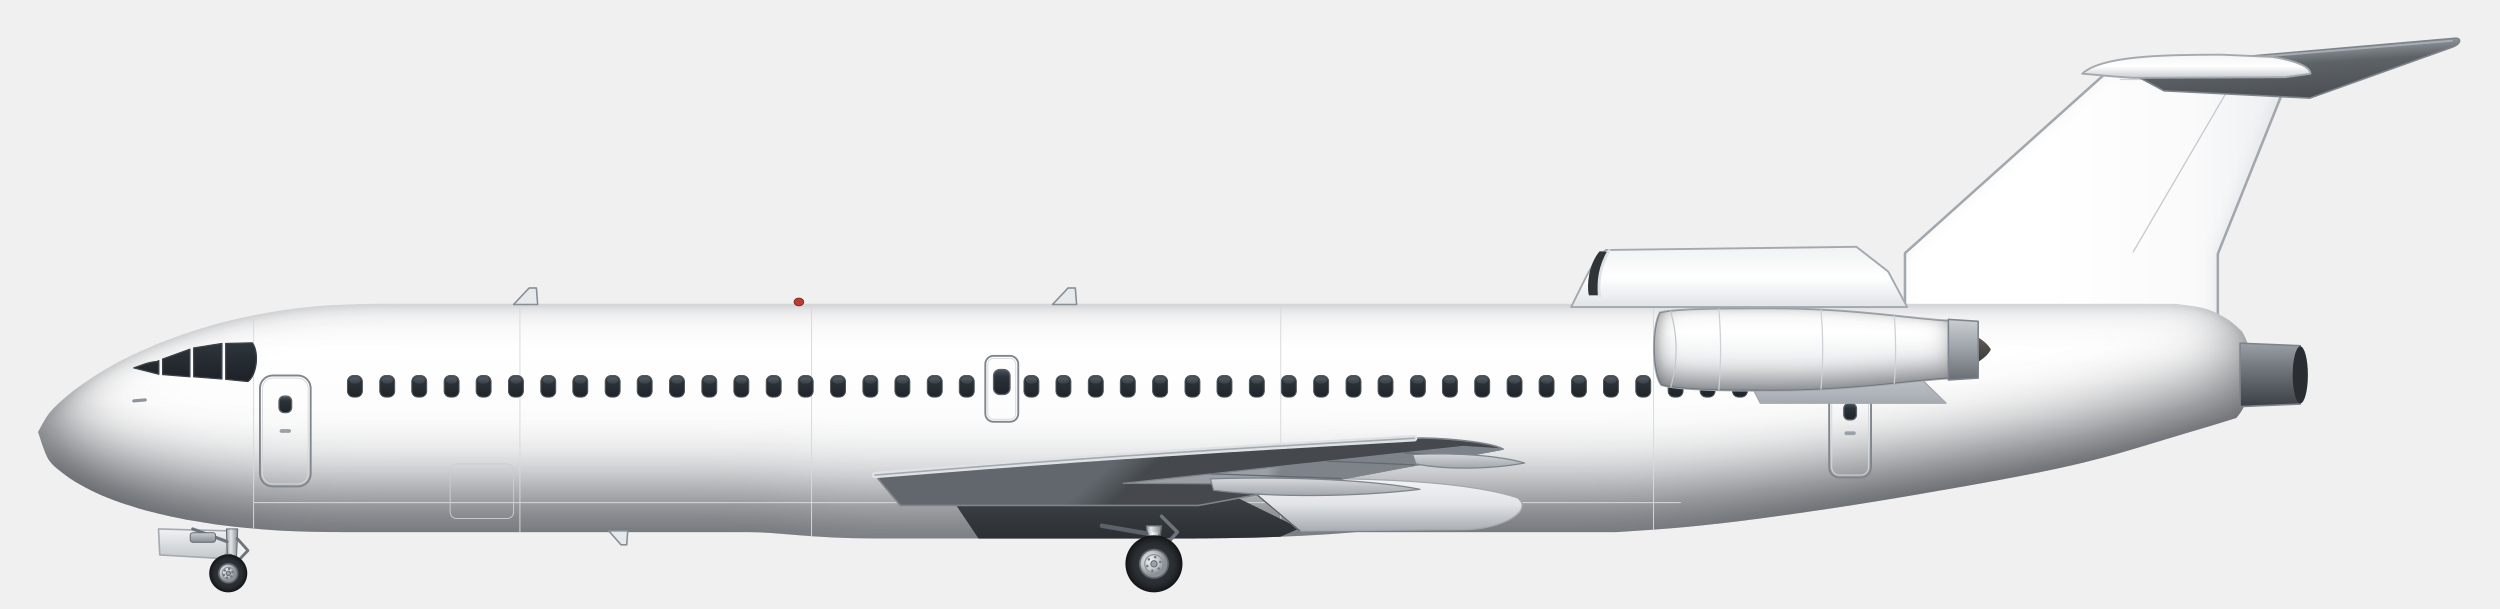
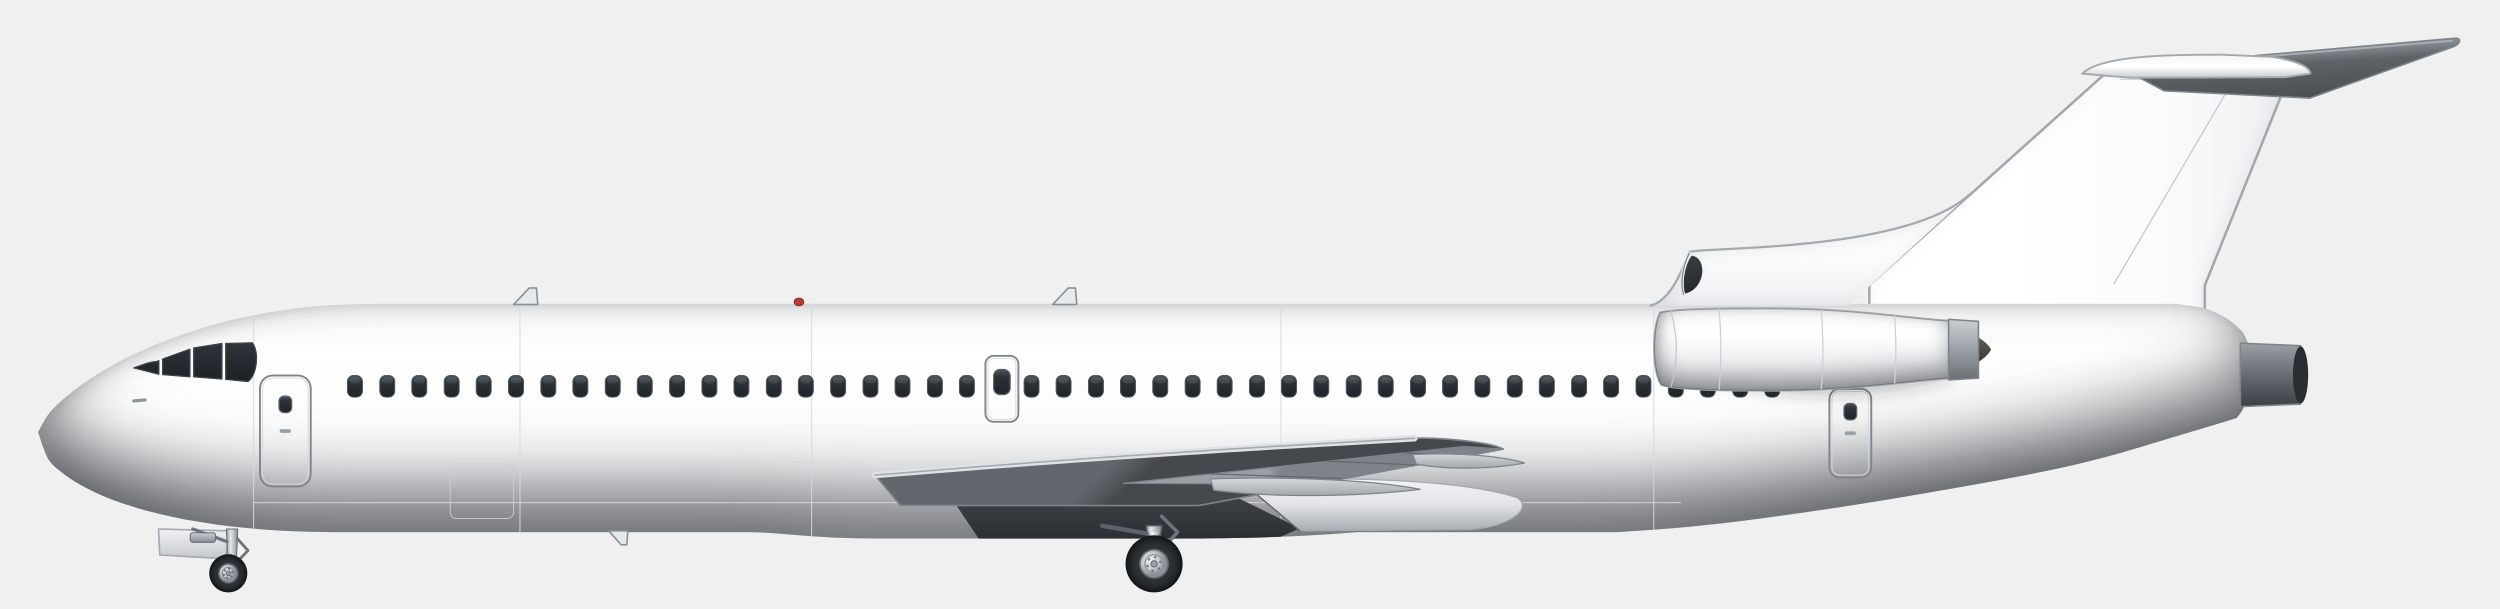
- <svg xmlns="http://www.w3.org/2000/svg" viewBox="-12 -186.8 788.6 191.8" width="789" height="192" role="img" aria-label="Hawker Siddeley Trident 2E">
+ <svg xmlns="http://www.w3.org/2000/svg" viewBox="-12 -186.8 788.5 191.8" width="789" height="192" role="img" aria-label="Hawker Siddeley Trident 2E">
  <defs>
-     <linearGradient id="TRIDENT2E-g0" gradientUnits="userSpaceOnUse" x1="633.3" y1="-180" x2="710.8" y2="-180">
+     <linearGradient id="TRIDENT2E-g0" gradientUnits="userSpaceOnUse" x1="622.0" y1="-180" x2="710.7" y2="-180">
      <stop offset="0" stop-color="#ffffff" />
      <stop offset="0.6" stop-color="#fafafb" />
      <stop offset="1" stop-color="#eceef0" />
    </linearGradient>
    <filter id="TRIDENT2E-f1" x="-8%" y="-20%" width="115.9%" height="140%" color-interpolation-filters="sRGB">
      <feFlood flood-color="#5b6168" flood-opacity="0.1" result="c" />
      <feComposite in="c" in2="SourceAlpha" operator="out" result="o" />
      <feOffset in="o" dx="-1" dy="0" result="s" />
      <feGaussianBlur in="s" stdDeviation="2.4" result="b" />
      <feComposite in="b" in2="SourceAlpha" operator="in" />
    </filter>
    <linearGradient id="TRIDENT2E-g2" gradientUnits="userSpaceOnUse" x1="0" y1="-91" x2="0" y2="-19">
      <stop offset="0" stop-color="#eceef0" />
      <stop offset="0.0" stop-color="#f8f8f9" />
      <stop offset="0.2" stop-color="#ffffff" />
      <stop offset="0.5" stop-color="#fcfcfc" />
      <stop offset="0.7" stop-color="#f1f2f3" />
      <stop offset="1" stop-color="#e4e6e8" />
    </linearGradient>
    <clipPath id="TRIDENT2E-c3">
      <path d="M0 -50.6C0.6 -51.6 2.1 -54.7 3.6 -56.6C5.1 -58.5 7.2 -60.3 9.2 -62.0C11.3 -63.8 13.6 -65.4 16.0 -67.0C18.4 -68.7 21.0 -70.2 23.6 -71.7C26.3 -73.2 29.1 -74.6 32.0 -75.9C34.9 -77.2 37.8 -78.5 40.9 -79.6C44.0 -80.8 47.1 -81.9 50.4 -82.9C53.6 -83.9 57 -84.9 60.3 -85.7C63.7 -86.5 67.2 -87.3 70.8 -87.9C74.3 -88.6 77.9 -89.1 81.6 -89.6C85.2 -90.0 89.0 -90.4 92.8 -90.6C96.6 -90.8 102.4 -90.9 104.4 -91L674.4 -91C675.9 -90.7 680.9 -90.3 683.6 -89.5C686.3 -88.7 688.6 -87.4 690.6 -86.2C692.5 -85.0 694.4 -83 695.2 -82.3C699.6 -75.5 699.6 -61.8 693.4 -55C690.6 -54.1 684.1 -52.1 676.9 -50.0C669.7 -47.9 658.9 -44.4 650.2 -42.2C641.5 -39.9 634.6 -38.5 624.8 -36.6C615.0 -34.7 602.3 -32.5 591.2 -30.6C580.1 -28.7 569.4 -27.0 558.3 -25.4C547.2 -23.8 534.8 -22.1 524.7 -21.1C514.6 -20.0 502.4 -19.3 498 -19L416 -19C392 -17 372 -17 352 -17L264 -17C244 -17 234 -19 224 -19L97.2 -19C95.4 -19.0 89.9 -19.0 86.4 -19.1C82.8 -19.2 79.4 -19.3 75.9 -19.5C72.5 -19.7 69.2 -20.0 65.9 -20.3C62.6 -20.6 59.3 -21.0 56.2 -21.4C53.0 -21.9 49.9 -22.4 46.9 -22.9C43.9 -23.5 40.9 -24.1 38.1 -24.8C35.2 -25.5 32.4 -26.2 29.8 -27.1C27.1 -27.9 24.5 -28.8 22.0 -29.8C19.5 -30.8 17.1 -31.9 14.9 -33.1C12.7 -34.3 10.5 -35.5 8.6 -37.0C6.7 -38.5 4.8 -39.7 3.3 -41.9C1.9 -44.2 0.5 -49.2 0 -50.6Z" />
    </clipPath>
    <filter id="TRIDENT2E-f4" x="-6%" y="-100%" width="112.0%" height="300%" color-interpolation-filters="sRGB">
      <feFlood flood-color="#2f3338" flood-opacity="0.7" result="c" />
      <feComposite in="c" in2="SourceAlpha" operator="out" result="o" />
      <feOffset in="o" dx="0" dy="-12.5" result="s" />
      <feGaussianBlur in="s" stdDeviation="10.8" result="b" />
      <feComposite in="b" in2="SourceAlpha" operator="in" />
    </filter>
    <filter id="TRIDENT2E-f5" x="-8%" y="-30%" width="115.9%" height="160%" color-interpolation-filters="sRGB">
      <feFlood flood-color="#4c5258" flood-opacity="0.1" result="c" />
      <feComposite in="c" in2="SourceAlpha" operator="out" result="o" />
      <feOffset in="o" dx="0" dy="1" result="s" />
      <feGaussianBlur in="s" stdDeviation="1.4" result="b" />
      <feComposite in="b" in2="SourceAlpha" operator="in" />
    </filter>
    <filter id="TRIDENT2E-f6" x="-8%" y="-30%" width="115.9%" height="160%" color-interpolation-filters="sRGB">
      <feFlood flood-color="#3b4046" flood-opacity="0.2" result="c" />
      <feComposite in="c" in2="SourceAlpha" operator="out" result="o" />
      <feOffset in="o" dx="3.1" dy="-2" result="s" />
      <feGaussianBlur in="s" stdDeviation="3.8" result="b" />
      <feComposite in="b" in2="SourceAlpha" operator="in" />
    </filter>
    <linearGradient id="TRIDENT2E-g7" gradientUnits="userSpaceOnUse" x1="0" y1="-61.9" x2="0" y2="-56.7">
      <stop offset="0" stop-color="#4b545d" />
      <stop offset="0.3" stop-color="#2b3238" />
      <stop offset="1" stop-color="#1e2429" />
    </linearGradient>
    <linearGradient id="TRIDENT2E-g8" gradientUnits="userSpaceOnUse" x1="0" y1="-70.3" x2="0" y2="-62.4">
      <stop offset="0" stop-color="#4b545d" />
      <stop offset="0.3" stop-color="#2b3238" />
      <stop offset="1" stop-color="#1e2429" />
    </linearGradient>
    <linearGradient id="TRIDENT2E-g9" gradientUnits="userSpaceOnUse" x1="0" y1="-59.6" x2="0" y2="-54.4">
      <stop offset="0" stop-color="#4b545d" />
      <stop offset="0.3" stop-color="#2b3238" />
      <stop offset="1" stop-color="#1e2429" />
    </linearGradient>
    <linearGradient id="TRIDENT2E-g10" gradientUnits="userSpaceOnUse" x1="0" y1="-68.4" x2="0" y2="-61.6">
      <stop offset="0" stop-color="#4b545d" />
      <stop offset="0.3" stop-color="#2b3238" />
      <stop offset="1" stop-color="#1e2429" />
    </linearGradient>
    <linearGradient id="TRIDENT2E-g11" gradientUnits="userSpaceOnUse" x1="0" y1="-87.6" x2="0" y2="-65.8">
      <stop offset="0" stop-color="#59626b" />
      <stop offset="0.4" stop-color="#2e353b" />
      <stop offset="1" stop-color="#1b2025" />
    </linearGradient>
    <linearGradient id="TRIDENT2E-g12" gradientUnits="userSpaceOnUse" x1="0" y1="-35.8" x2="0" y2="-17">
      <stop offset="0" stop-color="#454a4f" />
      <stop offset="1" stop-color="#2b2f33" />
    </linearGradient>
    <linearGradient id="TRIDENT2E-g13" gradientUnits="userSpaceOnUse" x1="0" y1="-36.4" x2="0" y2="-19.4">
      <stop offset="0" stop-color="#f3f4f5" />
      <stop offset="0.5" stop-color="#e2e4e7" />
      <stop offset="1" stop-color="#a7adb2" />
    </linearGradient>
    <linearGradient id="TRIDENT2E-g14" gradientUnits="userSpaceOnUse" x1="349.6" y1="-20" x2="354.4" y2="-20">
      <stop offset="0" stop-color="#8e959c" />
      <stop offset="0.3" stop-color="#e4e7e9" />
      <stop offset="1" stop-color="#7d848b" />
    </linearGradient>
    <linearGradient id="TRIDENT2E-g15" gradientUnits="userSpaceOnUse" x1="349.6" y1="-20" x2="354.4" y2="-20">
      <stop offset="0" stop-color="#9aa1a8" />
      <stop offset="0.4" stop-color="#f6f7f8" />
      <stop offset="1" stop-color="#8b9198" />
    </linearGradient>
    <radialGradient id="TRIDENT2E-g16" gradientUnits="userSpaceOnUse" cx="352" cy="-9" r="9">
      <stop offset="0" stop-color="#3a3f44" />
      <stop offset="0.7" stop-color="#2a2e32" />
      <stop offset="0.9" stop-color="#1c1f22" />
      <stop offset="1" stop-color="#111315" />
    </radialGradient>
    <radialGradient id="TRIDENT2E-g17" gradientUnits="userSpaceOnUse" cx="350.9" cy="-10.0" r="4.5">
      <stop offset="0" stop-color="#f0f1f2" />
      <stop offset="0.6" stop-color="#c3c8cc" />
      <stop offset="1" stop-color="#8b9197" />
    </radialGradient>
    <linearGradient id="TRIDENT2E-g18" gradientUnits="userSpaceOnUse" x1="0" y1="-19" x2="0" y2="-10.6">
      <stop offset="0" stop-color="#eceef0" />
      <stop offset="1" stop-color="#c3c8cc" />
    </linearGradient>
    <linearGradient id="TRIDENT2E-g19" gradientUnits="userSpaceOnUse" x1="59.2" y1="-20" x2="63.2" y2="-20">
      <stop offset="0" stop-color="#8e959c" />
      <stop offset="0.4" stop-color="#e4e7e9" />
      <stop offset="1" stop-color="#7d848b" />
    </linearGradient>
    <linearGradient id="TRIDENT2E-g20" gradientUnits="userSpaceOnUse" x1="0" y1="-18.8" x2="0" y2="-15.8">
      <stop offset="0" stop-color="#c9cdd1" />
      <stop offset="1" stop-color="#868d94" />
    </linearGradient>
    <radialGradient id="TRIDENT2E-g21" gradientUnits="userSpaceOnUse" cx="60" cy="-6" r="6">
      <stop offset="0" stop-color="#3a3f44" />
      <stop offset="0.7" stop-color="#2a2e32" />
      <stop offset="0.9" stop-color="#1c1f22" />
      <stop offset="1" stop-color="#111315" />
    </radialGradient>
    <radialGradient id="TRIDENT2E-g22" gradientUnits="userSpaceOnUse" cx="59.2" cy="-6.7" r="3">
      <stop offset="0" stop-color="#f0f1f2" />
      <stop offset="0.6" stop-color="#c3c8cc" />
      <stop offset="1" stop-color="#8b9197" />
    </radialGradient>
    <linearGradient id="TRIDENT2E-g23" gradientUnits="userSpaceOnUse" x1="340.5" y1="-42.2" x2="346.5" y2="-35.4">
      <stop offset="0" stop-color="#62676d" />
      <stop offset="0.6" stop-color="#52575c" />
      <stop offset="1" stop-color="#45494e" />
    </linearGradient>
    <linearGradient id="TRIDENT2E-g24" gradientUnits="userSpaceOnUse" x1="388.2" y1="-39.4" x2="392.2" y2="-38.1">
      <stop offset="0" stop-color="#9aa0a5" />
      <stop offset="1" stop-color="#7d8389" />
    </linearGradient>
    <linearGradient id="TRIDENT2E-g25" gradientUnits="userSpaceOnUse" x1="0" y1="-36.4" x2="0" y2="-29.8">
      <stop offset="0" stop-color="#d9dcdf" />
      <stop offset="1" stop-color="#9ba1a6" />
    </linearGradient>
    <linearGradient id="TRIDENT2E-g26" gradientUnits="userSpaceOnUse" x1="0" y1="-44.1" x2="0" y2="-38.6">
      <stop offset="0" stop-color="#d9dcdf" />
      <stop offset="1" stop-color="#9ba1a6" />
    </linearGradient>
-     <linearGradient id="TRIDENT2E-g27" gradientUnits="userSpaceOnUse" x1="716.6" y1="-171.6" x2="717.6" y2="-155.9">
+     <linearGradient id="TRIDENT2E-g27" gradientUnits="userSpaceOnUse" x1="716.5" y1="-171.6" x2="717.5" y2="-155.9">
      <stop offset="0" stop-color="#8b9196" />
      <stop offset="0.3" stop-color="#5d6267" />
      <stop offset="1" stop-color="#4b4f54" />
    </linearGradient>
    <linearGradient id="TRIDENT2E-g28" gradientUnits="userSpaceOnUse" x1="0" y1="-169.6" x2="0" y2="-162.3">
      <stop offset="0" stop-color="#f3f4f5" />
      <stop offset="0.5" stop-color="#ffffff" />
      <stop offset="1" stop-color="#c9cdd1" />
    </linearGradient>
-     <linearGradient id="TRIDENT2E-g29" gradientUnits="userSpaceOnUse" x1="0" y1="-108" x2="0" y2="-91">
-       <stop offset="0" stop-color="#f2f3f4" />
-       <stop offset="0.5" stop-color="#ffffff" />
-       <stop offset="1" stop-color="#e3e6e9" />
-     </linearGradient>
-     <linearGradient id="TRIDENT2E-g30" gradientUnits="userSpaceOnUse" x1="0" y1="-76.6" x2="0" y2="-59.7">
-       <stop offset="0" stop-color="#d9dcdf" />
-       <stop offset="1" stop-color="#a5abb1" />
-     </linearGradient>
-     <linearGradient id="TRIDENT2E-g31" gradientUnits="userSpaceOnUse" x1="0" y1="-83.4" x2="0" y2="-69.7">
+     <linearGradient id="TRIDENT2E-g29" gradientUnits="userSpaceOnUse" x1="0" y1="-125.4" x2="0" y2="-91">
+       <stop offset="0" stop-color="#ffffff" />
+       <stop offset="0.6" stop-color="#fafbfb" />
+       <stop offset="1" stop-color="#eef0f2" />
+     </linearGradient>
+     <filter id="TRIDENT2E-f30" x="-30%" y="-40%" width="160%" height="180%" color-interpolation-filters="sRGB">
+       <feFlood flood-color="#3b4046" flood-opacity="0.1" result="c" />
+       <feComposite in="c" in2="SourceAlpha" operator="out" result="o" />
+       <feOffset in="o" dx="2.4" dy="0" result="s" />
+       <feGaussianBlur in="s" stdDeviation="2.8" result="b" />
+       <feComposite in="b" in2="SourceAlpha" operator="in" />
+     </filter>
+     <linearGradient id="TRIDENT2E-g31" gradientUnits="userSpaceOnUse" x1="519.6" y1="-107.4" x2="524.8" y2="-91">
+       <stop offset="0" stop-color="#3c4146" />
+       <stop offset="1" stop-color="#1d2125" />
+     </linearGradient>
+     <filter id="TRIDENT2E-f32" x="-30%" y="-60%" width="160%" height="220%">
+       <feGaussianBlur stdDeviation="2.4" />
+     </filter>
+     <linearGradient id="TRIDENT2E-g33" gradientUnits="userSpaceOnUse" x1="0" y1="-83.4" x2="0" y2="-69.7">
      <stop offset="0" stop-color="#6d6862" />
      <stop offset="1" stop-color="#2f2c29" />
    </linearGradient>
-     <linearGradient id="TRIDENT2E-g32" gradientUnits="userSpaceOnUse" x1="0" y1="-89.6" x2="0" y2="-63.6">
+     <linearGradient id="TRIDENT2E-g34" gradientUnits="userSpaceOnUse" x1="0" y1="-89.6" x2="0" y2="-63.6">
      <stop offset="0" stop-color="#e4e6e8" />
      <stop offset="0.0" stop-color="#f7f8f8" />
      <stop offset="0.3" stop-color="#ffffff" />
      <stop offset="0.6" stop-color="#f1f2f3" />
      <stop offset="1" stop-color="#dcdfe2" />
    </linearGradient>
-     <filter id="TRIDENT2E-f33" x="-30%" y="-60%" width="160%" height="220.0%" color-interpolation-filters="sRGB">
+     <filter id="TRIDENT2E-f35" x="-30%" y="-60%" width="160%" height="220.0%" color-interpolation-filters="sRGB">
      <feFlood flood-color="#30353a" flood-opacity="0.5" result="c" />
      <feComposite in="c" in2="SourceAlpha" operator="out" result="o" />
      <feOffset in="o" dx="0" dy="-3.7" result="s" />
      <feGaussianBlur in="s" stdDeviation="3.7" result="b" />
      <feComposite in="b" in2="SourceAlpha" operator="in" />
    </filter>
-     <filter id="TRIDENT2E-f34" x="-30%" y="-30%" width="160%" height="160%" color-interpolation-filters="sRGB">
+     <filter id="TRIDENT2E-f36" x="-30%" y="-30%" width="160%" height="160%" color-interpolation-filters="sRGB">
      <feFlood flood-color="#41474d" flood-opacity="0.2" result="c" />
      <feComposite in="c" in2="SourceAlpha" operator="out" result="o" />
      <feOffset in="o" dx="1.4" dy="0" result="s" />
      <feGaussianBlur in="s" stdDeviation="1.4" result="b" />
      <feComposite in="b" in2="SourceAlpha" operator="in" />
    </filter>
-     <clipPath id="TRIDENT2E-c35">
+     <clipPath id="TRIDENT2E-c37">
      <path d="M511.6 -88.3C517.1 -89.6 532.7 -89.6 546.5 -89.6C574.1 -89.6 592.5 -86.0 603.6 -85.7L603.6 -67.5C592.5 -67.1 574.1 -63.6 546.5 -63.6C532.7 -63.6 517.1 -63.8 512 -65.4C509 -69.4 509 -83.7 511.6 -88.3Z" />
    </clipPath>
-     <linearGradient id="TRIDENT2E-g36" gradientUnits="userSpaceOnUse" x1="0" y1="-85.7" x2="0" y2="-67.5">
+     <linearGradient id="TRIDENT2E-g38" gradientUnits="userSpaceOnUse" x1="0" y1="-85.7" x2="0" y2="-67.5">
      <stop offset="0" stop-color="#c9cdd1" />
      <stop offset="0.5" stop-color="#9ba1a7" />
      <stop offset="1" stop-color="#6a7076" />
    </linearGradient>
-     <linearGradient id="TRIDENT2E-g37" gradientUnits="userSpaceOnUse" x1="0" y1="-78.6" x2="0" y2="-58.6">
+     <linearGradient id="TRIDENT2E-g39" gradientUnits="userSpaceOnUse" x1="0" y1="-78.6" x2="0" y2="-58.6">
      <stop offset="0" stop-color="#9aa0a6" />
      <stop offset="0.4" stop-color="#70767c" />
      <stop offset="1" stop-color="#3c4045" />
    </linearGradient>
  </defs>
-   <path d="M588.9 -55L588.9 -107L651.8 -163.4C652.8 -164.6 653.8 -164.6 656.4 -164.6L710.8 -164.6L687.6 -106.8L687.6 -55Z" fill="url(#TRIDENT2E-g0)" stroke="#a3a9af" stroke-width="0.8" stroke-linejoin="round" stroke-linecap="round" />
-   <path d="M588.9 -55L588.9 -107L651.8 -163.4C652.8 -164.6 653.8 -164.6 656.4 -164.6L710.8 -164.6L687.6 -106.8L687.6 -55Z" fill="#000" filter="url(#TRIDENT2E-f1)" />
-   <path d="M693.4 -163L660.9 -107.4" fill="none" stroke="#c3c8cc" stroke-width="0.4" stroke-linejoin="round" stroke-linecap="round" />
-   <path d="M656.8 -161.8L709.8 -161.8" fill="none" stroke="#d0d4d8" stroke-width="0.4" stroke-linejoin="round" stroke-linecap="round" />
+   <path d="M577.6 -55L577.6 -97L651.7 -163.4C652.7 -164.6 653.7 -164.6 656.3 -164.6L710.7 -164.6L683.4 -96.8L683.4 -55Z" fill="url(#TRIDENT2E-g0)" stroke="#a3a9af" stroke-width="0.8" stroke-linejoin="round" stroke-linecap="round" />
+   <path d="M577.6 -55L577.6 -97L651.7 -163.4C652.7 -164.6 653.7 -164.6 656.3 -164.6L710.7 -164.6L683.4 -96.8L683.4 -55Z" fill="#000" filter="url(#TRIDENT2E-f1)" />
+   <path d="M693.3 -163L654.8 -97.4" fill="none" stroke="#c3c8cc" stroke-width="0.4" stroke-linejoin="round" stroke-linecap="round" />
+   <path d="M656.7 -161.8L709.7 -161.8" fill="none" stroke="#d0d4d8" stroke-width="0.4" stroke-linejoin="round" stroke-linecap="round" />
  <path d="M0 -50.6C0.6 -51.6 2.1 -54.7 3.6 -56.6C5.1 -58.5 7.2 -60.3 9.2 -62.0C11.3 -63.8 13.6 -65.4 16.0 -67.0C18.4 -68.7 21.0 -70.2 23.6 -71.7C26.3 -73.2 29.1 -74.6 32.0 -75.9C34.9 -77.2 37.8 -78.5 40.9 -79.6C44.0 -80.8 47.1 -81.9 50.4 -82.9C53.6 -83.9 57 -84.9 60.3 -85.7C63.7 -86.5 67.2 -87.3 70.8 -87.9C74.3 -88.6 77.9 -89.1 81.6 -89.6C85.2 -90.0 89.0 -90.4 92.8 -90.6C96.6 -90.8 102.4 -90.9 104.4 -91L674.4 -91C675.9 -90.7 680.9 -90.3 683.6 -89.5C686.3 -88.7 688.6 -87.4 690.6 -86.2C692.5 -85.0 694.4 -83 695.2 -82.3C699.6 -75.5 699.6 -61.8 693.4 -55C690.6 -54.1 684.1 -52.1 676.9 -50.0C669.7 -47.9 658.9 -44.4 650.2 -42.2C641.5 -39.9 634.6 -38.5 624.8 -36.6C615.0 -34.7 602.3 -32.5 591.2 -30.6C580.1 -28.7 569.4 -27.0 558.3 -25.4C547.2 -23.8 534.8 -22.1 524.7 -21.1C514.6 -20.0 502.4 -19.3 498 -19L416 -19C392 -17 372 -17 352 -17L264 -17C244 -17 234 -19 224 -19L97.2 -19C95.4 -19.0 89.9 -19.0 86.4 -19.1C82.8 -19.2 79.4 -19.3 75.9 -19.5C72.5 -19.7 69.2 -20.0 65.9 -20.3C62.6 -20.6 59.3 -21.0 56.2 -21.4C53.0 -21.9 49.9 -22.4 46.9 -22.9C43.9 -23.5 40.9 -24.1 38.1 -24.8C35.2 -25.5 32.4 -26.2 29.8 -27.1C27.1 -27.9 24.5 -28.8 22.0 -29.8C19.5 -30.8 17.1 -31.9 14.9 -33.1C12.7 -34.3 10.5 -35.5 8.6 -37.0C6.7 -38.5 4.8 -39.7 3.3 -41.9C1.9 -44.2 0.5 -49.2 0 -50.6Z" fill="url(#TRIDENT2E-g2)" />
  <path d="M0 -50.6C0.6 -51.6 2.1 -54.7 3.6 -56.6C5.1 -58.5 7.2 -60.3 9.2 -62.0C11.3 -63.8 13.6 -65.4 16.0 -67.0C18.4 -68.7 21.0 -70.2 23.6 -71.7C26.3 -73.2 29.1 -74.6 32.0 -75.9C34.9 -77.2 37.8 -78.5 40.9 -79.6C44.0 -80.8 47.1 -81.9 50.4 -82.9C53.6 -83.9 57 -84.9 60.3 -85.7C63.7 -86.5 67.2 -87.3 70.8 -87.9C74.3 -88.6 77.9 -89.1 81.6 -89.6C85.2 -90.0 89.0 -90.4 92.8 -90.6C96.6 -90.8 102.4 -90.9 104.4 -91L674.4 -91C675.9 -90.7 680.9 -90.3 683.6 -89.5C686.3 -88.7 688.6 -87.4 690.6 -86.2C692.5 -85.0 694.4 -83 695.2 -82.3C699.6 -75.5 699.6 -61.8 693.4 -55C690.6 -54.1 684.1 -52.1 676.9 -50.0C669.7 -47.9 658.9 -44.4 650.2 -42.2C641.5 -39.9 634.6 -38.5 624.8 -36.6C615.0 -34.7 602.3 -32.5 591.2 -30.6C580.1 -28.7 569.4 -27.0 558.3 -25.4C547.2 -23.8 534.8 -22.1 524.7 -21.1C514.6 -20.0 502.4 -19.3 498 -19L416 -19C392 -17 372 -17 352 -17L264 -17C244 -17 234 -19 224 -19L97.2 -19C95.4 -19.0 89.9 -19.0 86.4 -19.1C82.8 -19.2 79.4 -19.3 75.9 -19.5C72.5 -19.7 69.2 -20.0 65.9 -20.3C62.6 -20.6 59.3 -21.0 56.2 -21.4C53.0 -21.9 49.9 -22.4 46.9 -22.9C43.9 -23.5 40.9 -24.1 38.1 -24.8C35.2 -25.5 32.4 -26.2 29.8 -27.1C27.1 -27.9 24.5 -28.8 22.0 -29.8C19.5 -30.8 17.1 -31.9 14.9 -33.1C12.7 -34.3 10.5 -35.5 8.6 -37.0C6.7 -38.5 4.8 -39.7 3.3 -41.9C1.9 -44.2 0.5 -49.2 0 -50.6Z" fill="#000" filter="url(#TRIDENT2E-f4)" />
  <path d="M0 -50.6C0.6 -51.6 2.1 -54.7 3.6 -56.6C5.1 -58.5 7.2 -60.3 9.2 -62.0C11.3 -63.8 13.6 -65.4 16.0 -67.0C18.4 -68.7 21.0 -70.2 23.6 -71.7C26.3 -73.2 29.1 -74.6 32.0 -75.9C34.9 -77.2 37.8 -78.5 40.9 -79.6C44.0 -80.8 47.1 -81.9 50.4 -82.9C53.6 -83.9 57 -84.9 60.3 -85.7C63.7 -86.5 67.2 -87.3 70.8 -87.9C74.3 -88.6 77.9 -89.1 81.6 -89.6C85.2 -90.0 89.0 -90.4 92.8 -90.6C96.6 -90.8 102.4 -90.9 104.4 -91L674.4 -91C675.9 -90.7 680.9 -90.3 683.6 -89.5C686.3 -88.7 688.6 -87.4 690.6 -86.2C692.5 -85.0 694.4 -83 695.2 -82.3C699.6 -75.5 699.6 -61.8 693.4 -55C690.6 -54.1 684.1 -52.1 676.9 -50.0C669.7 -47.9 658.9 -44.4 650.2 -42.2C641.5 -39.9 634.6 -38.5 624.8 -36.6C615.0 -34.7 602.3 -32.5 591.2 -30.6C580.1 -28.7 569.4 -27.0 558.3 -25.4C547.2 -23.8 534.8 -22.1 524.7 -21.1C514.6 -20.0 502.4 -19.3 498 -19L416 -19C392 -17 372 -17 352 -17L264 -17C244 -17 234 -19 224 -19L97.2 -19C95.4 -19.0 89.9 -19.0 86.4 -19.1C82.8 -19.2 79.4 -19.3 75.9 -19.5C72.5 -19.7 69.2 -20.0 65.9 -20.3C62.6 -20.6 59.3 -21.0 56.2 -21.4C53.0 -21.9 49.9 -22.4 46.9 -22.9C43.9 -23.5 40.9 -24.1 38.1 -24.8C35.2 -25.5 32.4 -26.2 29.8 -27.1C27.1 -27.9 24.5 -28.8 22.0 -29.8C19.5 -30.8 17.1 -31.9 14.9 -33.1C12.7 -34.3 10.5 -35.5 8.6 -37.0C6.7 -38.5 4.8 -39.7 3.3 -41.9C1.9 -44.2 0.5 -49.2 0 -50.6Z" fill="#000" filter="url(#TRIDENT2E-f5)" />
  <path d="M0 -50.6C0.6 -51.6 2.1 -54.7 3.6 -56.6C5.1 -58.5 7.2 -60.3 9.2 -62.0C11.3 -63.8 13.6 -65.4 16.0 -67.0C18.4 -68.7 21.0 -70.2 23.6 -71.7C26.3 -73.2 29.1 -74.6 32.0 -75.9C34.9 -77.2 37.8 -78.5 40.9 -79.6C44.0 -80.8 47.1 -81.9 50.4 -82.9C53.6 -83.9 57 -84.9 60.3 -85.7C63.7 -86.5 67.2 -87.3 70.8 -87.9C74.3 -88.6 77.9 -89.1 81.6 -89.6C85.2 -90.0 89.0 -90.4 92.8 -90.6C96.6 -90.8 102.4 -90.9 104.4 -91L674.4 -91C675.9 -90.7 680.9 -90.3 683.6 -89.5C686.3 -88.7 688.6 -87.4 690.6 -86.2C692.5 -85.0 694.4 -83 695.2 -82.3C699.6 -75.5 699.6 -61.8 693.4 -55C690.6 -54.1 684.1 -52.1 676.9 -50.0C669.7 -47.9 658.9 -44.4 650.2 -42.2C641.5 -39.9 634.6 -38.5 624.8 -36.6C615.0 -34.7 602.3 -32.5 591.2 -30.6C580.1 -28.7 569.4 -27.0 558.3 -25.4C547.2 -23.8 534.8 -22.1 524.7 -21.1C514.6 -20.0 502.4 -19.3 498 -19L416 -19C392 -17 372 -17 352 -17L264 -17C244 -17 234 -19 224 -19L97.2 -19C95.4 -19.0 89.9 -19.0 86.4 -19.1C82.8 -19.2 79.4 -19.3 75.9 -19.5C72.5 -19.7 69.2 -20.0 65.9 -20.3C62.6 -20.6 59.3 -21.0 56.2 -21.4C53.0 -21.9 49.9 -22.4 46.9 -22.9C43.9 -23.5 40.9 -24.1 38.1 -24.8C35.2 -25.5 32.4 -26.2 29.8 -27.1C27.1 -27.9 24.5 -28.8 22.0 -29.8C19.5 -30.8 17.1 -31.9 14.9 -33.1C12.7 -34.3 10.5 -35.5 8.6 -37.0C6.7 -38.5 4.8 -39.7 3.3 -41.9C1.9 -44.2 0.5 -49.2 0 -50.6Z" fill="#000" filter="url(#TRIDENT2E-f6)" />
  <g clip-path="url(#TRIDENT2E-c3)" fill="none" stroke="#d6d9dc" stroke-width="0.3" stroke-linejoin="round" stroke-linecap="round">
    <path d="M68 -97L68 1" />
    <path d="M152 -97L152 1" />
    <path d="M244 -97L244 1" />
    <path d="M392 -97L392 1" />
    <path d="M509.6 -97L509.6 1" />
    <path d="M68.0 -28.3L518.1 -28.3" />
  </g>
  <g clip-path="url(#TRIDENT2E-c3)">
    <rect x="70" y="-68.4" width="16" height="35" rx="4" fill="none" stroke="#7f868d" stroke-width="0.6" stroke-linejoin="round" stroke-linecap="round" />
    <rect x="70.8" y="-67.6" width="14.4" height="33.4" rx="3.2" fill="none" stroke="#d5d9dc" stroke-width="0.3" stroke-linejoin="round" stroke-linecap="round" />
    <rect x="76" y="-61.9" width="4" height="5.2" rx="1.6" fill="url(#TRIDENT2E-g7)" stroke="#5c636b" stroke-width="0.4" stroke-linejoin="round" stroke-linecap="round" />
    <rect x="76.2" y="-51.5" width="3.6" height="1.2" rx="0.6" fill="#9aa1a8" />
  </g>
  <g clip-path="url(#TRIDENT2E-c3)">
    <rect x="298.8" y="-74.6" width="10.4" height="20.8" rx="2.6" fill="none" stroke="#7f868d" stroke-width="0.6" stroke-linejoin="round" stroke-linecap="round" />
    <rect x="299.6" y="-73.8" width="8.8" height="19.2" rx="1.8" fill="none" stroke="#d5d9dc" stroke-width="0.3" stroke-linejoin="round" stroke-linecap="round" />
    <rect x="301.4" y="-70.3" width="5.2" height="7.9" rx="2.0" fill="url(#TRIDENT2E-g8)" stroke="#5c636b" stroke-width="0.4" stroke-linejoin="round" stroke-linecap="round" />
  </g>
  <g clip-path="url(#TRIDENT2E-c3)">
    <rect x="565" y="-64.2" width="13.2" height="28" rx="3.2" fill="none" stroke="#7f868d" stroke-width="0.6" stroke-linejoin="round" stroke-linecap="round" />
    <rect x="565.8" y="-63.4" width="11.6" height="26.4" rx="2.4" fill="none" stroke="#d5d9dc" stroke-width="0.3" stroke-linejoin="round" stroke-linecap="round" />
    <rect x="569.6" y="-59.6" width="4" height="5.2" rx="1.6" fill="url(#TRIDENT2E-g9)" stroke="#5c636b" stroke-width="0.4" stroke-linejoin="round" stroke-linecap="round" />
    <rect x="569.8" y="-50.8" width="3.6" height="1.2" rx="0.6" fill="#9aa1a8" />
  </g>
  <g clip-path="url(#TRIDENT2E-c3)">
    <rect x="130" y="-40.5" width="20" height="17.2" rx="2" fill="none" stroke="#c9cdd1" stroke-width="0.3" stroke-linejoin="round" stroke-linecap="round" />
  </g>
  <g clip-path="url(#TRIDENT2E-c3)">
    <g fill="url(#TRIDENT2E-g10)" stroke="#4a5158" stroke-width="0.3" stroke-linejoin="round" stroke-linecap="round">
      <rect x="97.6" y="-68.4" width="4.7" height="6.8" rx="1.9" />
      <rect x="107.8" y="-68.4" width="4.7" height="6.8" rx="1.9" />
      <rect x="117.9" y="-68.4" width="4.7" height="6.8" rx="1.9" />
      <rect x="128.1" y="-68.4" width="4.7" height="6.8" rx="1.9" />
      <rect x="138.2" y="-68.4" width="4.7" height="6.8" rx="1.9" />
      <rect x="148.4" y="-68.4" width="4.7" height="6.8" rx="1.9" />
      <rect x="158.6" y="-68.4" width="4.7" height="6.8" rx="1.9" />
      <rect x="168.7" y="-68.4" width="4.7" height="6.8" rx="1.9" />
      <rect x="178.9" y="-68.4" width="4.7" height="6.8" rx="1.9" />
      <rect x="189.0" y="-68.4" width="4.7" height="6.8" rx="1.9" />
      <rect x="199.2" y="-68.4" width="4.7" height="6.8" rx="1.9" />
      <rect x="209.4" y="-68.4" width="4.7" height="6.8" rx="1.9" />
      <rect x="219.5" y="-68.4" width="4.7" height="6.8" rx="1.9" />
      <rect x="229.7" y="-68.4" width="4.7" height="6.8" rx="1.9" />
      <rect x="239.8" y="-68.4" width="4.7" height="6.8" rx="1.9" />
      <rect x="250.0" y="-68.4" width="4.7" height="6.8" rx="1.9" />
      <rect x="260.2" y="-68.4" width="4.7" height="6.8" rx="1.9" />
      <rect x="270.3" y="-68.4" width="4.7" height="6.8" rx="1.9" />
      <rect x="280.5" y="-68.4" width="4.7" height="6.8" rx="1.9" />
      <rect x="290.6" y="-68.4" width="4.7" height="6.8" rx="1.9" />
      <rect x="311.0" y="-68.4" width="4.7" height="6.8" rx="1.9" />
      <rect x="321.1" y="-68.4" width="4.7" height="6.8" rx="1.9" />
      <rect x="331.3" y="-68.4" width="4.7" height="6.8" rx="1.9" />
      <rect x="341.4" y="-68.4" width="4.7" height="6.8" rx="1.9" />
      <rect x="351.6" y="-68.4" width="4.7" height="6.8" rx="1.9" />
      <rect x="361.8" y="-68.4" width="4.7" height="6.8" rx="1.9" />
      <rect x="371.9" y="-68.4" width="4.7" height="6.8" rx="1.9" />
      <rect x="382.1" y="-68.4" width="4.7" height="6.8" rx="1.9" />
      <rect x="392.2" y="-68.4" width="4.7" height="6.8" rx="1.9" />
      <rect x="402.4" y="-68.4" width="4.7" height="6.8" rx="1.9" />
      <rect x="412.6" y="-68.4" width="4.7" height="6.8" rx="1.9" />
      <rect x="422.7" y="-68.4" width="4.7" height="6.8" rx="1.9" />
      <rect x="432.9" y="-68.4" width="4.7" height="6.8" rx="1.9" />
      <rect x="443.0" y="-68.4" width="4.7" height="6.8" rx="1.9" />
      <rect x="453.2" y="-68.4" width="4.7" height="6.8" rx="1.9" />
      <rect x="463.4" y="-68.4" width="4.7" height="6.8" rx="1.9" />
      <rect x="473.5" y="-68.4" width="4.7" height="6.8" rx="1.9" />
      <rect x="483.7" y="-68.4" width="4.7" height="6.8" rx="1.9" />
      <rect x="493.8" y="-68.4" width="4.7" height="6.8" rx="1.9" />
      <rect x="504.0" y="-68.4" width="4.7" height="6.8" rx="1.9" />
      <rect x="514.2" y="-68.4" width="4.7" height="6.8" rx="1.9" />
      <rect x="524.3" y="-68.4" width="4.7" height="6.8" rx="1.9" />
      <rect x="534.5" y="-68.4" width="4.7" height="6.8" rx="1.9" />
      <rect x="544.6" y="-68.4" width="4.7" height="6.8" rx="1.9" />
    </g>
    <g fill="#ffffff" opacity="0.1">
      <rect x="98.2" y="-67.8" width="3.5" height="1.9" rx="1.3" />
      <rect x="108.4" y="-67.8" width="3.5" height="1.9" rx="1.3" />
      <rect x="118.5" y="-67.8" width="3.5" height="1.9" rx="1.3" />
      <rect x="128.7" y="-67.8" width="3.5" height="1.9" rx="1.3" />
      <rect x="138.8" y="-67.8" width="3.5" height="1.9" rx="1.3" />
      <rect x="149.0" y="-67.8" width="3.5" height="1.9" rx="1.3" />
      <rect x="159.2" y="-67.8" width="3.5" height="1.9" rx="1.3" />
      <rect x="169.3" y="-67.8" width="3.5" height="1.9" rx="1.3" />
      <rect x="179.5" y="-67.8" width="3.5" height="1.9" rx="1.3" />
      <rect x="189.6" y="-67.8" width="3.5" height="1.9" rx="1.3" />
      <rect x="199.8" y="-67.8" width="3.5" height="1.9" rx="1.3" />
      <rect x="210.0" y="-67.8" width="3.5" height="1.9" rx="1.3" />
      <rect x="220.1" y="-67.8" width="3.5" height="1.9" rx="1.3" />
      <rect x="230.3" y="-67.8" width="3.5" height="1.9" rx="1.3" />
      <rect x="240.4" y="-67.8" width="3.5" height="1.9" rx="1.3" />
      <rect x="250.6" y="-67.8" width="3.5" height="1.9" rx="1.3" />
      <rect x="260.8" y="-67.8" width="3.5" height="1.9" rx="1.3" />
      <rect x="270.9" y="-67.8" width="3.5" height="1.9" rx="1.3" />
      <rect x="281.1" y="-67.8" width="3.5" height="1.9" rx="1.3" />
      <rect x="291.2" y="-67.8" width="3.5" height="1.9" rx="1.3" />
      <rect x="311.6" y="-67.8" width="3.5" height="1.9" rx="1.3" />
      <rect x="321.7" y="-67.8" width="3.5" height="1.9" rx="1.3" />
      <rect x="331.9" y="-67.8" width="3.5" height="1.9" rx="1.3" />
      <rect x="342.0" y="-67.8" width="3.5" height="1.9" rx="1.3" />
      <rect x="352.2" y="-67.8" width="3.5" height="1.9" rx="1.3" />
      <rect x="362.4" y="-67.8" width="3.5" height="1.9" rx="1.3" />
      <rect x="372.5" y="-67.8" width="3.5" height="1.9" rx="1.3" />
      <rect x="382.7" y="-67.8" width="3.5" height="1.9" rx="1.3" />
      <rect x="392.8" y="-67.8" width="3.5" height="1.9" rx="1.3" />
      <rect x="403.0" y="-67.8" width="3.5" height="1.9" rx="1.3" />
      <rect x="413.2" y="-67.8" width="3.5" height="1.9" rx="1.3" />
      <rect x="423.3" y="-67.8" width="3.5" height="1.9" rx="1.3" />
      <rect x="433.5" y="-67.8" width="3.5" height="1.9" rx="1.3" />
      <rect x="443.6" y="-67.8" width="3.5" height="1.9" rx="1.3" />
      <rect x="453.8" y="-67.8" width="3.5" height="1.9" rx="1.3" />
      <rect x="464.0" y="-67.8" width="3.5" height="1.9" rx="1.3" />
      <rect x="474.1" y="-67.8" width="3.5" height="1.9" rx="1.3" />
      <rect x="484.3" y="-67.8" width="3.5" height="1.9" rx="1.3" />
      <rect x="494.4" y="-67.8" width="3.5" height="1.9" rx="1.3" />
      <rect x="504.6" y="-67.8" width="3.5" height="1.9" rx="1.3" />
      <rect x="514.8" y="-67.8" width="3.5" height="1.9" rx="1.3" />
      <rect x="524.9" y="-67.8" width="3.5" height="1.9" rx="1.3" />
      <rect x="535.1" y="-67.8" width="3.5" height="1.9" rx="1.3" />
      <rect x="545.2" y="-67.8" width="3.5" height="1.9" rx="1.3" />
    </g>
  </g>
  <g fill="url(#TRIDENT2E-g11)" stroke="#3a4148" stroke-width="0.4" stroke-linejoin="round" stroke-linecap="round">
    <path d="M30.2 -70.8C32.4 -71.5 34.5 -72.6 37.4 -72.8L38.1 -73.1L38.1 -68.8Z" />
    <path d="M39.3 -68.7L39.3 -73.6L47.9 -76.7L47.9 -68.0Z" />
    <path d="M49.1 -68L49.1 -77.1L58.0 -78.5L58.0 -67.3Z" />
    <path d="M59.2 -67.2L59.2 -78.5L67.6 -78.7C69.8 -75.8 69.1 -68.6 66.2 -66.5Z" />
  </g>
  <path d="M33.8 -60.7L30.2 -60.4" fill="none" stroke="#8d949b" stroke-width="1" stroke-linejoin="round" stroke-linecap="round" />
  <path d="M150 -90.8L157.6 -90.8L157.2 -96L154.9 -96Z" fill="#e6e9ec" stroke="#878e96" stroke-width="0.5" stroke-linejoin="round" stroke-linecap="round" />
  <path d="M320 -90.8L327.6 -90.8L327.2 -96L324.9 -96Z" fill="#e6e9ec" stroke="#878e96" stroke-width="0.5" stroke-linejoin="round" stroke-linecap="round" />
  <path d="M180 -19.4L186 -19.4L185.7 -15L183.9 -15Z" fill="#e6e9ec" stroke="#878e96" stroke-width="0.5" stroke-linejoin="round" stroke-linecap="round" />
  <ellipse cx="240" cy="-91.6" rx="1.5" ry="1.2" fill="#c4392f" stroke="#6b2a22" stroke-width="0.3" stroke-linejoin="round" stroke-linecap="round" />
  <ellipse cx="349.8" cy="-17.4" rx="1.5" ry="1.2" fill="#c4392f" stroke="#6b2a22" stroke-width="0.3" stroke-linejoin="round" stroke-linecap="round" />
  <g clip-path="url(#TRIDENT2E-c3)">
    <path d="M284 -35.8L379 -29.5L398 -20.2L386 -15L298 -15Z" fill="url(#TRIDENT2E-g12)" />
  </g>
  <path d="M379 -35.4C409.7 -36.6 449.1 -35.8 466.7 -29.8C471.9 -25.8 462.3 -20.2 450.9 -19.8L398 -19.4Z" fill="url(#TRIDENT2E-g13)" stroke="#a3a9af" stroke-width="0.4" stroke-linejoin="round" stroke-linecap="round" />
  <path d="M379 -35.4L398 -19.4" fill="none" stroke="#5c6166" stroke-width="0.4" stroke-linejoin="round" stroke-linecap="round" />
  <g>
    <path d="M349.6 -21L354.4 -21L354.0 -18L349.9 -18Z" fill="url(#TRIDENT2E-g14)" stroke="#5f666d" stroke-width="0.4" stroke-linejoin="round" stroke-linecap="round" />
    <path d="M350.6 -19L353.3 -19L353.2 -9L350.8 -9Z" fill="url(#TRIDENT2E-g15)" />
    <path d="M354.4 -24L359.4 -19L353.9 -13" fill="none" stroke="#6d747b" stroke-width="1.1" stroke-linejoin="round" stroke-linecap="round" />
    <path d="M349.6 -18.6L335.6 -21" fill="none" stroke="#5c6269" stroke-width="1.4" stroke-linejoin="round" stroke-linecap="round" />
    <circle cx="352" cy="-9" r="9" fill="url(#TRIDENT2E-g16)" />
    <circle cx="352" cy="-9" r="4.5" fill="url(#TRIDENT2E-g17)" stroke="#5f656b" stroke-width="0.5" stroke-linejoin="round" stroke-linecap="round" />
    <circle cx="352" cy="-9" r="2.9" fill="none" stroke="#8d939a" stroke-width="0.4" stroke-linejoin="round" stroke-linecap="round" />
    <circle cx="354.0" cy="-9.6" r="0.4" fill="#6f767c" />
    <circle cx="352.4" cy="-11.1" r="0.4" fill="#6f767c" />
    <circle cx="350.4" cy="-10.4" r="0.4" fill="#6f767c" />
    <circle cx="349.9" cy="-8.3" r="0.4" fill="#6f767c" />
    <circle cx="351.5" cy="-6.8" r="0.4" fill="#6f767c" />
    <circle cx="353.5" cy="-7.5" r="0.4" fill="#6f767c" />
    <circle cx="352" cy="-9" r="1.0" fill="#9aa0a6" stroke="#5f656b" stroke-width="0.3" stroke-linejoin="round" stroke-linecap="round" />
  </g>
  <g>
    <path d="M38 -20L60 -19.4L59.2 -10.6L38.4 -11.8Z" fill="url(#TRIDENT2E-g18)" stroke="#a3a9af" stroke-width="0.5" stroke-linejoin="round" stroke-linecap="round" />
    <path d="M59.4 -20L63 -20L62.6 -11L59.8 -11Z" fill="url(#TRIDENT2E-g19)" stroke="#5f666d" stroke-width="0.3" stroke-linejoin="round" stroke-linecap="round" />
    <path d="M59 -12L61 -12L60.8 -6L59.2 -6Z" fill="#e7e9eb" stroke="#7d848b" stroke-width="0.3" stroke-linejoin="round" stroke-linecap="round" />
    <path d="M62.8 -17L66.2 -13.2L62.4 -9.2" fill="none" stroke="#6d747b" stroke-width="0.9" stroke-linejoin="round" stroke-linecap="round" />
    <path d="M59.6 -16L48.8 -20" fill="none" stroke="#6d747b" stroke-width="1" stroke-linejoin="round" stroke-linecap="round" />
    <rect x="48" y="-18.8" width="8" height="3" rx="0.8" fill="url(#TRIDENT2E-g20)" stroke="#5f666d" stroke-width="0.3" stroke-linejoin="round" stroke-linecap="round" />
    <circle cx="60" cy="-6" r="6" fill="url(#TRIDENT2E-g21)" />
    <circle cx="60" cy="-6" r="3" fill="url(#TRIDENT2E-g22)" stroke="#5f656b" stroke-width="0.5" stroke-linejoin="round" stroke-linecap="round" />
    <circle cx="60" cy="-6" r="1.9" fill="none" stroke="#8d939a" stroke-width="0.4" stroke-linejoin="round" stroke-linecap="round" />
    <circle cx="61.3" cy="-6.4" r="0.4" fill="#6f767c" />
    <circle cx="60.3" cy="-7.4" r="0.4" fill="#6f767c" />
    <circle cx="58.9" cy="-6.9" r="0.4" fill="#6f767c" />
    <circle cx="58.6" cy="-5.5" r="0.4" fill="#6f767c" />
    <circle cx="59.6" cy="-4.6" r="0.4" fill="#6f767c" />
    <circle cx="61.0" cy="-5.0" r="0.4" fill="#6f767c" />
    <circle cx="60" cy="-6" r="0.7" fill="#9aa0a6" stroke="#5f656b" stroke-width="0.3" stroke-linejoin="round" stroke-linecap="round" />
  </g>
  <path d="M264 -37C272.2 -37.6 295.1 -39.6 313.3 -40.9C331.4 -42.3 352.7 -43.7 372.8 -45.0C393.0 -46.3 423.9 -48.0 434.1 -48.6C440.1 -49.0 458.1 -47.6 462.1 -45.2C456.7 -44.2 440.1 -41.1 429.4 -39.2C418.7 -37.2 408.3 -35.2 397.7 -33.3C387.1 -31.3 371.2 -28.3 366 -27.4L272 -27.4Z" fill="url(#TRIDENT2E-g23)" stroke="#7d848b" stroke-width="0.5" stroke-linejoin="round" stroke-linecap="round" />
  <path d="M342.3 -34.4C351.7 -35.4 381.1 -38.6 399.0 -40.5C416.8 -42.5 441.1 -45.1 449.5 -46.0L462.1 -45.2C456.7 -44.2 439.3 -41.0 429.4 -39.2C419.5 -37.3 407.0 -35.0 402.5 -34.1Z" fill="url(#TRIDENT2E-g24)" stroke="#7d848b" stroke-width="0.4" stroke-linejoin="round" stroke-linecap="round" />
  <path d="M369.9 -37.4L411.1 -35.9" fill="none" stroke="#62686e" stroke-width="0.4" stroke-linejoin="round" stroke-linecap="round" />
  <path d="M406.6 -41.4L434.2 -40.2" fill="none" stroke="#62686e" stroke-width="0.4" stroke-linejoin="round" stroke-linecap="round" />
  <path d="M431.1 -44.0L449.6 -43.1" fill="none" stroke="#62686e" stroke-width="0.4" stroke-linejoin="round" stroke-linecap="round" />
  <path d="M264 -37C272.2 -37.6 295.1 -39.6 313.3 -40.9C331.4 -42.3 352.7 -43.7 372.8 -45.0C393.0 -46.3 423.9 -48.0 434.1 -48.6" fill="none" stroke="#dfe2e5" stroke-width="2" stroke-linejoin="round" stroke-linecap="round" />
  <path d="M264 -37C272.2 -37.6 295.1 -39.6 313.3 -40.9C331.4 -42.3 352.7 -43.7 372.8 -45.0C393.0 -46.3 423.9 -48.0 434.1 -48.6" fill="none" stroke="#a3a9af" stroke-width="0.5" stroke-linejoin="round" stroke-linecap="round" />
  <path d="M369.8 -35.8C396.3 -36.7 422.7 -35.2 435.9 -32.5C416.1 -30.1 389.6 -29.8 370.8 -32.2Z" fill="url(#TRIDENT2E-g25)" stroke="#7d848b" stroke-width="0.4" stroke-linejoin="round" stroke-linecap="round" />
  <path d="M433.6 -43.5C447.7 -44.2 461.8 -43.0 468.9 -40.8C458.3 -38.8 444.2 -38.6 434.6 -40.5Z" fill="url(#TRIDENT2E-g26)" stroke="#7d848b" stroke-width="0.4" stroke-linejoin="round" stroke-linecap="round" />
-   <path d="M656.8 -165.6L762.6 -174.8C764.6 -174.8 764.2 -172.9 761.6 -172.0L716.6 -155.9L670.6 -158.2Z" fill="url(#TRIDENT2E-g27)" stroke="#7d848b" stroke-width="0.5" stroke-linejoin="round" stroke-linecap="round" />
-   <path d="M658.8 -165.4L761.4 -174" fill="none" stroke="#a7adb2" stroke-width="0.6" stroke-linejoin="round" stroke-linecap="round" />
-   <path d="M644.8 -163.6C650.8 -169.1 668.8 -169.6 688.8 -169.6L704.8 -168.9C712.8 -167.6 716.8 -165.6 716.8 -163.6L708.8 -162.5L660.8 -162.3C652.8 -162.8 646.8 -163.5 644.8 -163.6Z" fill="url(#TRIDENT2E-g28)" stroke="#a3a9af" stroke-width="0.6" stroke-linejoin="round" stroke-linecap="round" />
-   <path d="M483.6 -90C487.6 -97.8 490.6 -105.4 494.6 -108L573.6 -109L583.6 -101.2L589.6 -90Z" fill="url(#TRIDENT2E-g29)" stroke="#a3a9af" stroke-width="0.6" stroke-linejoin="round" stroke-linecap="round" />
-   <path d="M492.6 -107.6C489.2 -103.7 488.4 -96.9 489.2 -93.7L492 -93.7C492 -98.6 492.6 -103.7 495.6 -107.4Z" fill="#2f3439" />
-   <path d="M495.6 -107.8C492.6 -102.9 492 -97.8 492.6 -93.5" fill="none" stroke="#dfe2e5" stroke-width="0.9" stroke-linejoin="round" stroke-linecap="round" />
-   <path d="M537.3 -71.4L589.8 -71.4L601.8 -59.7L543.3 -59.7Z" fill="url(#TRIDENT2E-g30)" stroke="#a3a9af" stroke-width="0.5" stroke-linejoin="round" stroke-linecap="round" />
-   <path d="M602.6 -83.4C609.6 -82.7 614.6 -79.3 616 -76.6C614.6 -73.8 609.6 -70.4 602.6 -69.7Z" fill="url(#TRIDENT2E-g31)" />
-   <path d="M511.6 -88.3C517.1 -89.6 532.7 -89.6 546.5 -89.6C574.1 -89.6 592.5 -86.0 603.6 -85.7L603.6 -67.5C592.5 -67.1 574.1 -63.6 546.5 -63.6C532.7 -63.6 517.1 -63.8 512 -65.4C509 -69.4 509 -83.7 511.6 -88.3Z" fill="url(#TRIDENT2E-g32)" stroke="#a3a9af" stroke-width="0.6" stroke-linejoin="round" stroke-linecap="round" />
-   <path d="M511.6 -88.3C517.1 -89.6 532.7 -89.6 546.5 -89.6C574.1 -89.6 592.5 -86.0 603.6 -85.7L603.6 -67.5C592.5 -67.1 574.1 -63.6 546.5 -63.6C532.7 -63.6 517.1 -63.8 512 -65.4C509 -69.4 509 -83.7 511.6 -88.3Z" fill="#000" filter="url(#TRIDENT2E-f33)" />
-   <path d="M511.6 -88.3C517.1 -89.6 532.7 -89.6 546.5 -89.6C574.1 -89.6 592.5 -86.0 603.6 -85.7L603.6 -67.5C592.5 -67.1 574.1 -63.6 546.5 -63.6C532.7 -63.6 517.1 -63.8 512 -65.4C509 -69.4 509 -83.7 511.6 -88.3Z" fill="#000" filter="url(#TRIDENT2E-f34)" />
-   <g clip-path="url(#TRIDENT2E-c35)">
+   <path d="M656.7 -165.6L762.5 -174.8C764.5 -174.8 764.1 -172.9 761.5 -172.0L716.5 -155.9L670.5 -158.2Z" fill="url(#TRIDENT2E-g27)" stroke="#7d848b" stroke-width="0.5" stroke-linejoin="round" stroke-linecap="round" />
+   <path d="M658.7 -165.4L761.3 -174" fill="none" stroke="#a7adb2" stroke-width="0.6" stroke-linejoin="round" stroke-linecap="round" />
+   <path d="M644.7 -163.6C650.7 -169.1 668.7 -169.6 688.7 -169.6L704.7 -168.9C712.7 -167.6 716.7 -165.6 716.7 -163.6L708.7 -162.5L660.7 -162.3C652.7 -162.8 646.7 -163.5 644.7 -163.6Z" fill="url(#TRIDENT2E-g28)" stroke="#a3a9af" stroke-width="0.6" stroke-linejoin="round" stroke-linecap="round" />
+   <path d="M508.6 -90.4C514.6 -92.2 518 -100.0 520.8 -107.4C526.6 -109 589.1 -107.4 609.1 -125.4L570.9 -90.4Z" fill="url(#TRIDENT2E-g29)" />
+   <path d="M508.6 -90.4C514.6 -92.2 518 -100.0 520.8 -107.4C526.6 -109 589.1 -107.4 609.1 -125.4L570.9 -90.4Z" fill="#000" filter="url(#TRIDENT2E-f30)" />
+   <path d="M508.6 -90.4C514.6 -92.2 518 -100.0 520.8 -107.4C526.6 -109 589.1 -107.4 609.1 -125.4" fill="none" stroke="#a3a9af" stroke-width="0.7" stroke-linejoin="round" stroke-linecap="round" />
+   <path d="M521.6 -106.2C526.8 -105.4 525.8 -95.4 519.2 -94.2C518.4 -96.7 519.2 -103.3 521.6 -106.2Z" fill="url(#TRIDENT2E-g31)" />
+   <path d="M520.8 -107C518.4 -102.4 518 -96.7 519 -94" fill="none" stroke="#e9ecee" stroke-width="1.1" stroke-linejoin="round" stroke-linecap="round" />
+   <path d="M520.8 -107C518.4 -102.4 518 -96.7 519 -94" fill="none" stroke="#7d848b" stroke-width="0.4" stroke-linejoin="round" stroke-linecap="round" />
+   <g clip-path="url(#TRIDENT2E-c3)">
+     <path d="M525.4 -68.2C548.4 -60.4 585.2 -60.4 605.4 -68.8L599 -76.6L530 -76.6Z" fill="#2c3035" fill-opacity="0.3" filter="url(#TRIDENT2E-f32)" />
+   </g>
+   <path d="M602.6 -83.4C609.6 -82.7 614.6 -79.3 616 -76.6C614.6 -73.8 609.6 -70.4 602.6 -69.7Z" fill="url(#TRIDENT2E-g33)" />
+   <path d="M511.6 -88.3C517.1 -89.6 532.7 -89.6 546.5 -89.6C574.1 -89.6 592.5 -86.0 603.6 -85.7L603.6 -67.5C592.5 -67.1 574.1 -63.6 546.5 -63.6C532.7 -63.6 517.1 -63.8 512 -65.4C509 -69.4 509 -83.7 511.6 -88.3Z" fill="url(#TRIDENT2E-g34)" stroke="#a3a9af" stroke-width="0.6" stroke-linejoin="round" stroke-linecap="round" />
+   <path d="M511.6 -88.3C517.1 -89.6 532.7 -89.6 546.5 -89.6C574.1 -89.6 592.5 -86.0 603.6 -85.7L603.6 -67.5C592.5 -67.1 574.1 -63.6 546.5 -63.6C532.7 -63.6 517.1 -63.8 512 -65.4C509 -69.4 509 -83.7 511.6 -88.3Z" fill="#000" filter="url(#TRIDENT2E-f35)" />
+   <path d="M511.6 -88.3C517.1 -89.6 532.7 -89.6 546.5 -89.6C574.1 -89.6 592.5 -86.0 603.6 -85.7L603.6 -67.5C592.5 -67.1 574.1 -63.6 546.5 -63.6C532.7 -63.6 517.1 -63.8 512 -65.4C509 -69.4 509 -83.7 511.6 -88.3Z" fill="#000" filter="url(#TRIDENT2E-f36)" />
+   <g clip-path="url(#TRIDENT2E-c37)">
    <path d="M514 -91.6C517.6 -81.8 517.6 -71.4 514 -61.6" fill="none" stroke="#c3c8cc" stroke-width="0.4" stroke-linejoin="round" stroke-linecap="round" />
    <path d="M530 -91.6C531 -80.5 531 -72.7 530 -61.6" fill="none" stroke="#cdd1d5" stroke-width="0.4" stroke-linejoin="round" stroke-linecap="round" />
    <path d="M562.2 -91.6C563.2 -80.5 563.2 -72.7 562.2 -61.6" fill="none" stroke="#cdd1d5" stroke-width="0.4" stroke-linejoin="round" stroke-linecap="round" />
    <path d="M585.2 -91.6C586.2 -80.5 586.2 -72.7 585.2 -61.6" fill="none" stroke="#cdd1d5" stroke-width="0.4" stroke-linejoin="round" stroke-linecap="round" />
  </g>
-   <path d="M602.6 -86.1L612 -85.5L612 -67.6L602.6 -67.0Z" fill="url(#TRIDENT2E-g36)" stroke="#7d848b" stroke-width="0.5" stroke-linejoin="round" stroke-linecap="round" />
-   <path d="M694.6 -78.6L713.6 -77.8L713.6 -59.4L694.6 -58.6Z" fill="url(#TRIDENT2E-g37)" stroke="#7d848b" stroke-width="0.5" stroke-linejoin="round" stroke-linecap="round" />
+   <path d="M602.6 -86.1L612 -85.5L612 -67.6L602.6 -67.0Z" fill="url(#TRIDENT2E-g38)" stroke="#7d848b" stroke-width="0.5" stroke-linejoin="round" stroke-linecap="round" />
+   <path d="M694.6 -78.6L713.6 -77.8L713.6 -59.4L694.6 -58.6Z" fill="url(#TRIDENT2E-g39)" stroke="#7d848b" stroke-width="0.5" stroke-linejoin="round" stroke-linecap="round" />
  <ellipse cx="713.6" cy="-68.6" rx="2.4" ry="9" fill="#2a2e32" />
</svg>
